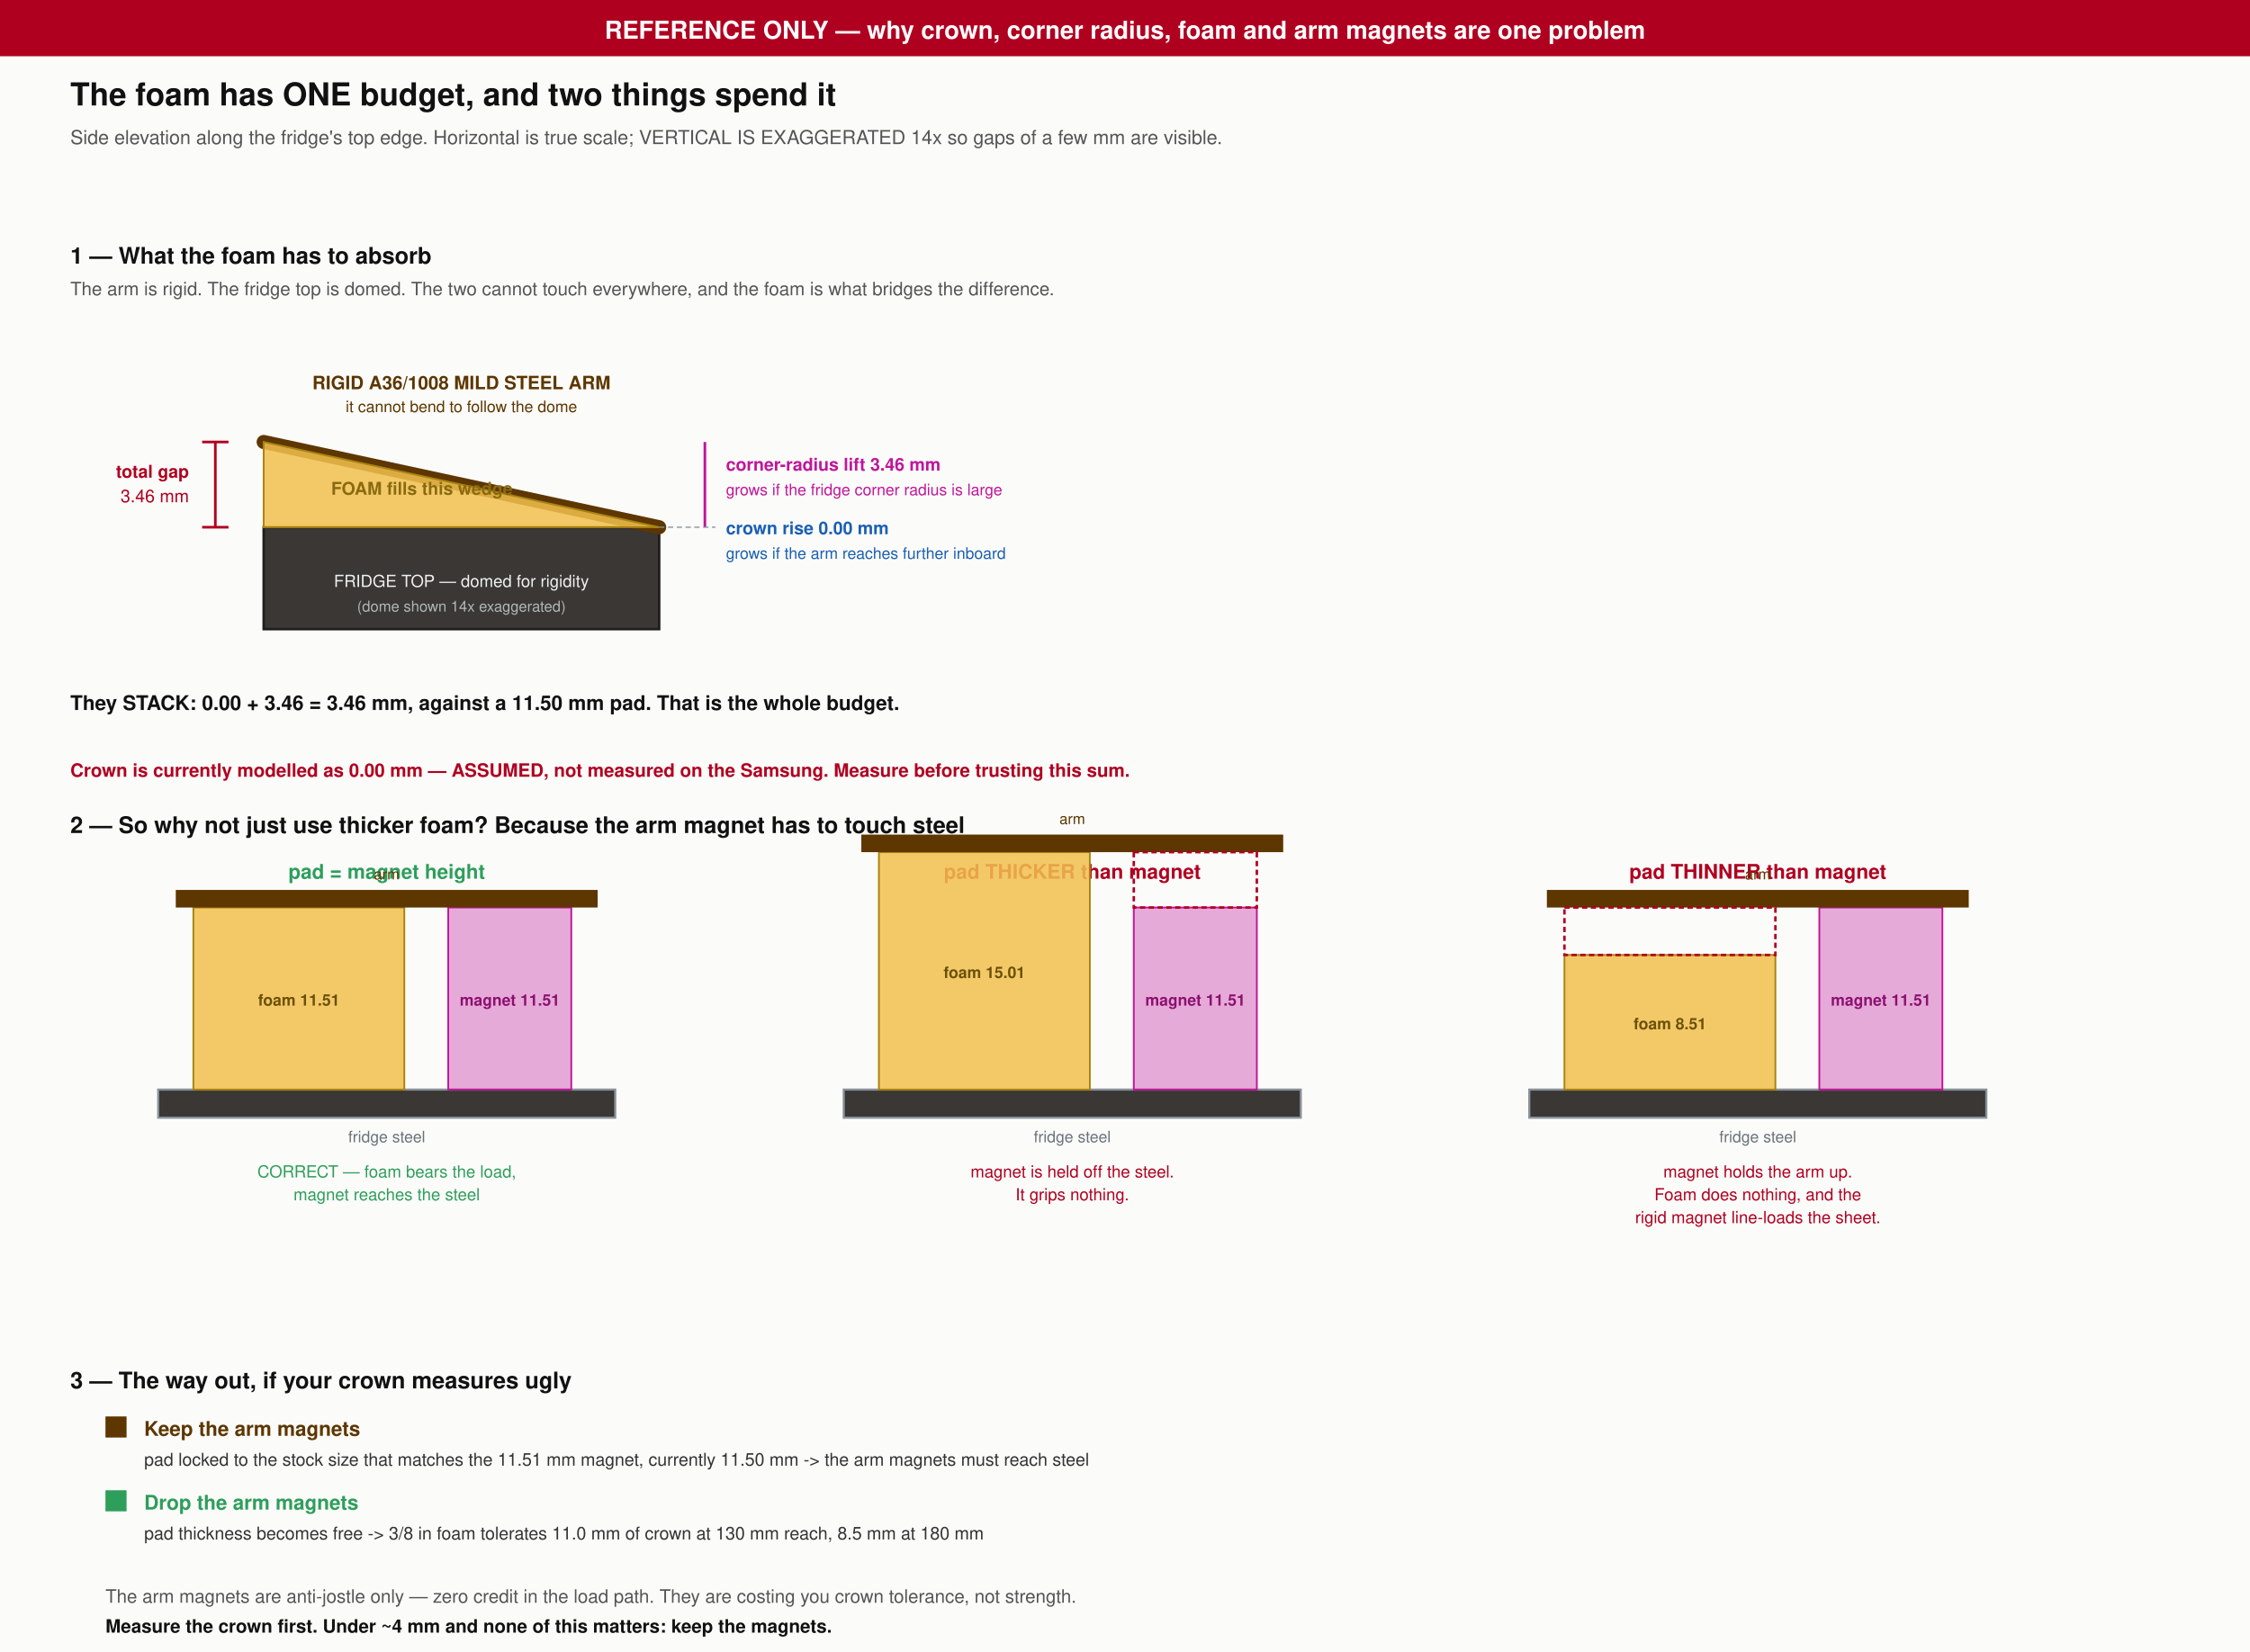
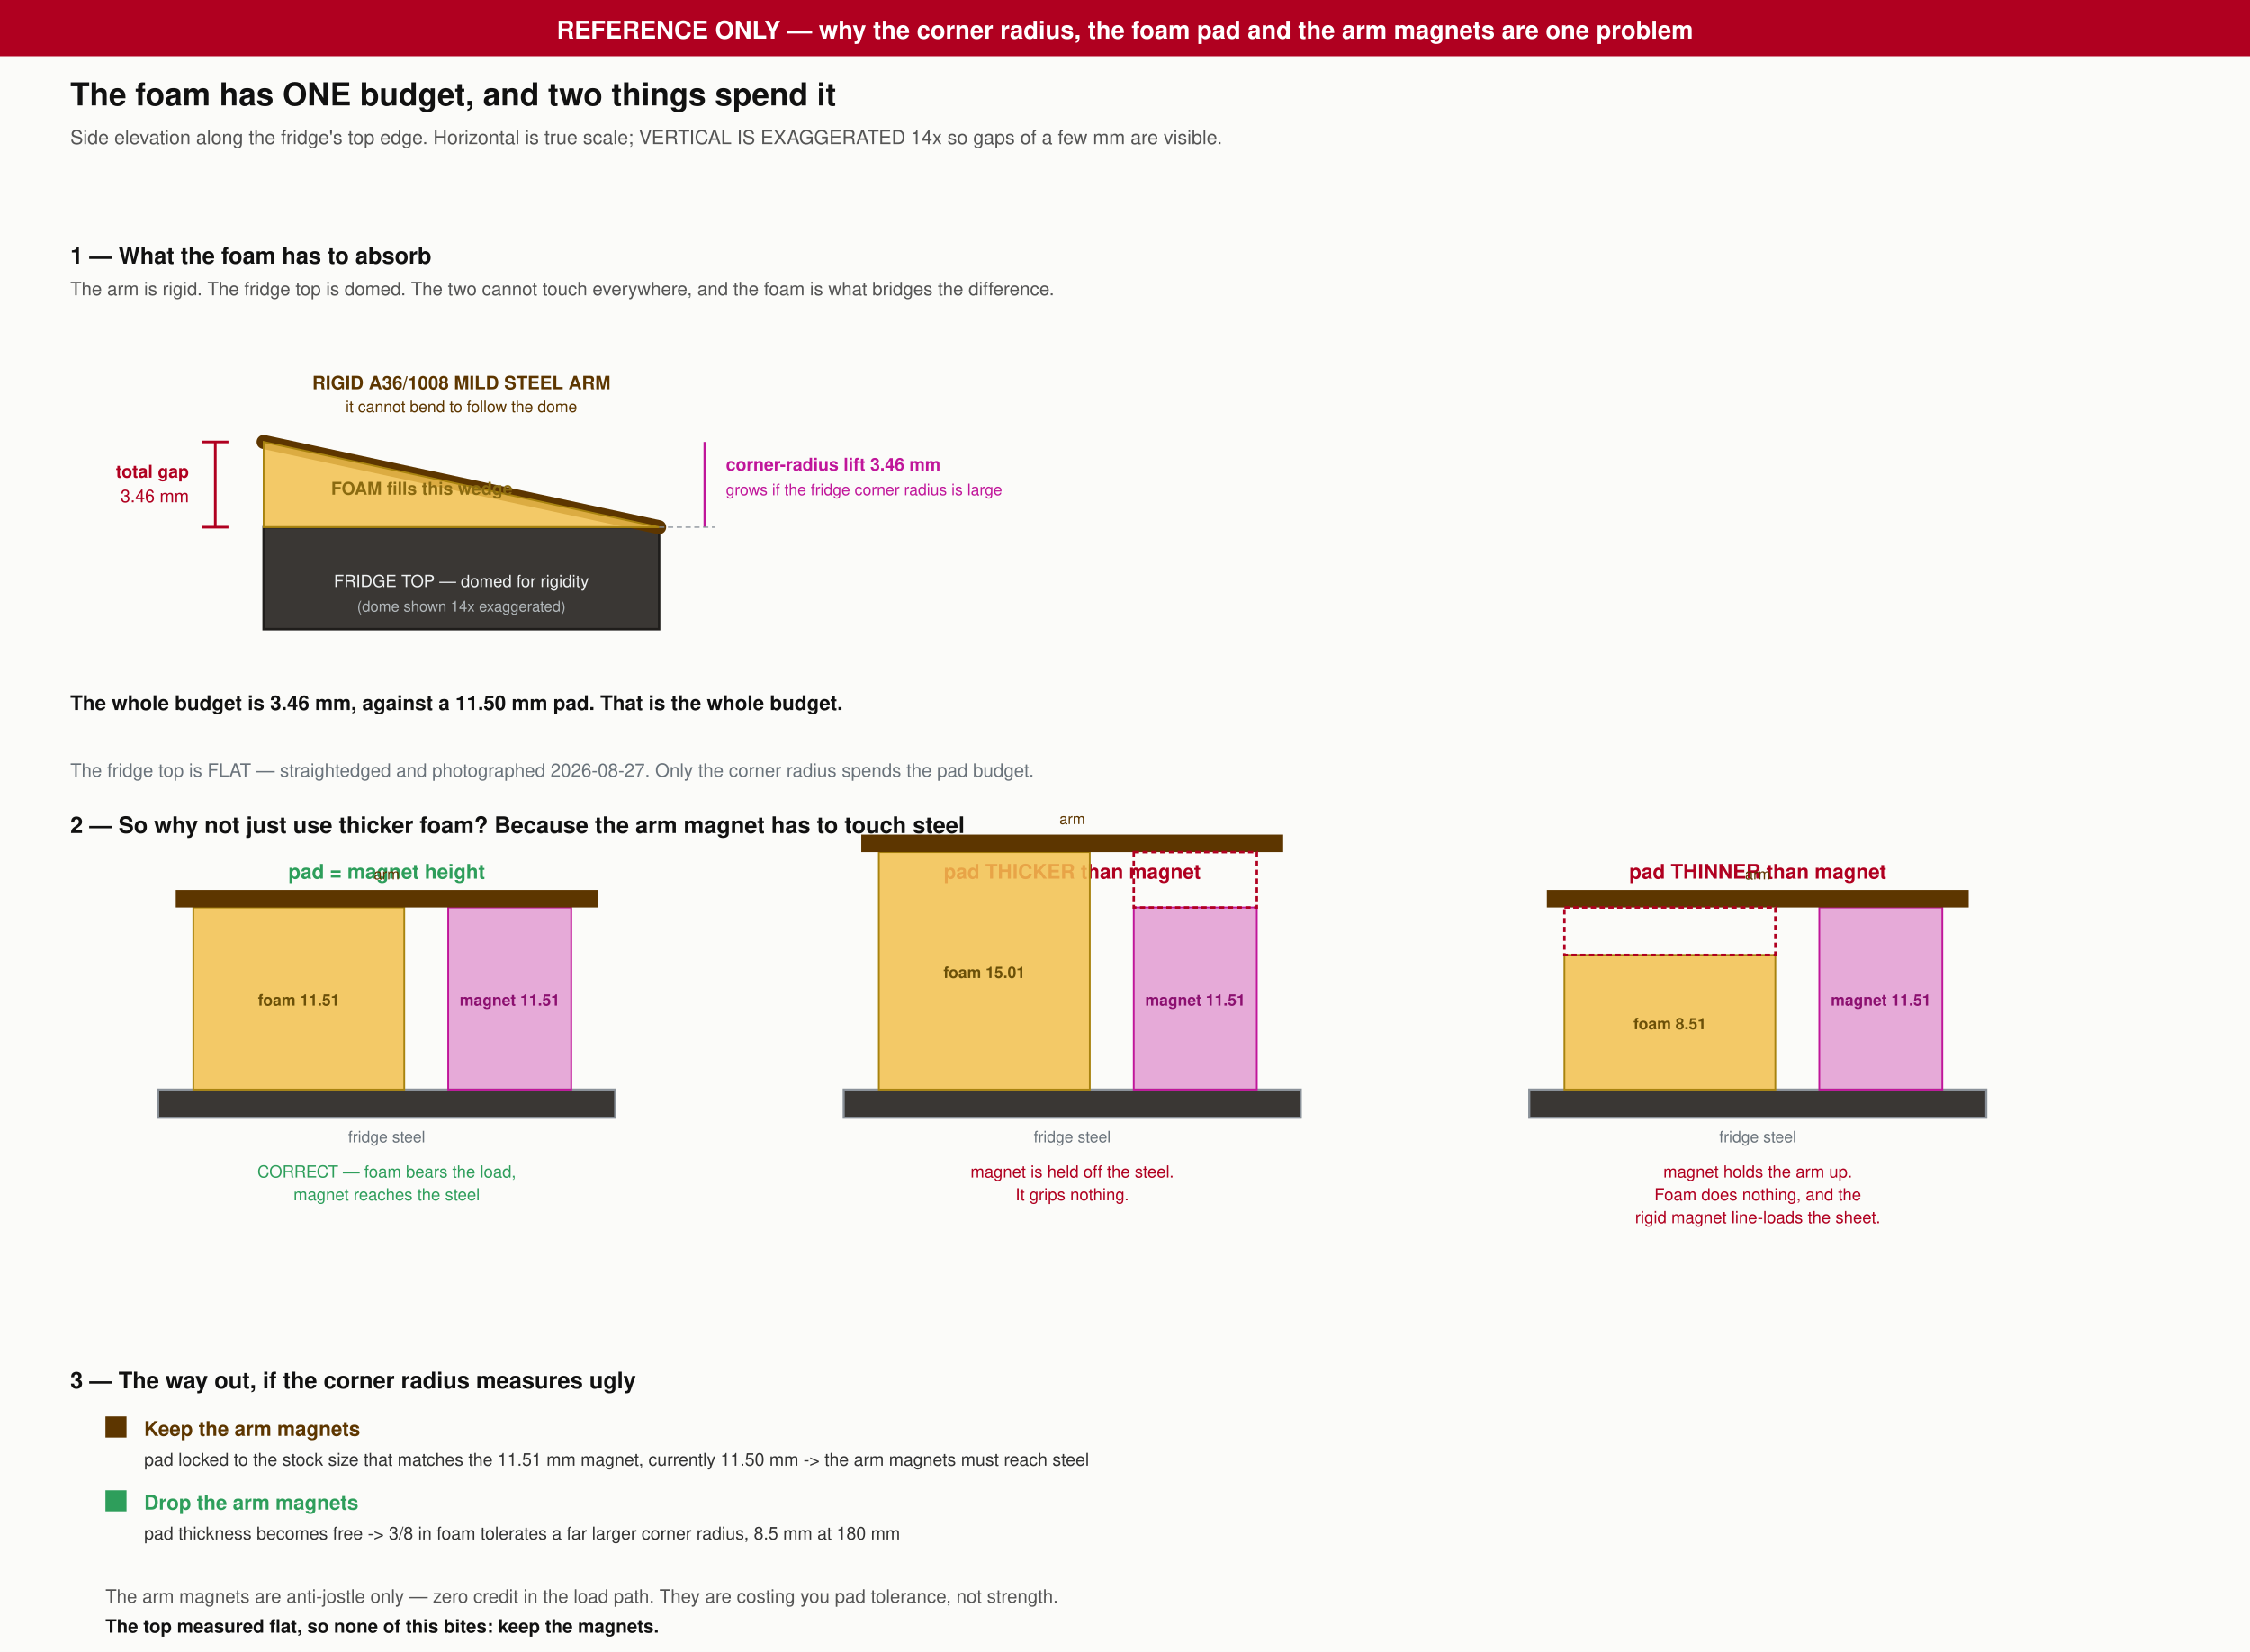
<svg xmlns="http://www.w3.org/2000/svg" width="1280" height="940" viewBox="0 0 1280 940">
  <rect width="1280" height="940" fill="#fbfbf9" />
  <rect x="0" y="0" width="1280" height="32" fill="#b00020" />
-   <text x="640.0" y="22.0" font-family="Helvetica,Arial,sans-serif" font-size="14" text-anchor="middle" fill="#fff" font-weight="bold">REFERENCE ONLY — why crown, corner radius, foam and arm magnets are one problem</text>
+   <text x="640.0" y="22.0" font-family="Helvetica,Arial,sans-serif" font-size="14" text-anchor="middle" fill="#fff" font-weight="bold">REFERENCE ONLY — why the corner radius, the foam pad and the arm magnets are one problem</text>
  <text x="40.0" y="60.0" font-family="Helvetica,Arial,sans-serif" font-size="18" text-anchor="start" fill="#111" font-weight="bold">The foam has ONE budget, and two things spend it</text>
  <text x="40.0" y="82.0" font-family="Helvetica,Arial,sans-serif" font-size="11" text-anchor="start" fill="#555" font-weight="normal">Side elevation along the fridge's top edge. Horizontal is true scale; VERTICAL IS EXAGGERATED 14x so gaps of a few mm are visible.</text>
  <text x="40.0" y="150.0" font-family="Helvetica,Arial,sans-serif" font-size="13" text-anchor="start" fill="#111" font-weight="bold">1 — What the foam has to absorb</text>
  <text x="40.0" y="168.0" font-family="Helvetica,Arial,sans-serif" font-size="10.5" text-anchor="start" fill="#555" font-weight="normal">The arm is rigid. The fridge top is domed. The two cannot touch everywhere, and the foam is what bridges the difference.</text>
  <path d="M 150.0 358.0 L 150.0,300.0 152.5,300.0 155.0,300.0 157.5,300.0 160.0,300.0 162.5,300.0 165.0,300.0 167.5,300.0 170.0,300.0 172.5,300.0 175.0,300.0 177.5,300.0 180.0,300.0 182.5,300.0 185.0,300.0 187.5,300.0 190.0,300.0 192.5,300.0 195.0,300.0 197.5,300.0 200.0,300.0 202.5,300.0 205.0,300.0 207.5,300.0 210.0,300.0 212.5,300.0 215.0,300.0 217.5,300.0 220.0,300.0 222.5,300.0 225.0,300.0 227.5,300.0 230.0,300.0 232.5,300.0 235.0,300.0 237.5,300.0 240.0,300.0 242.5,300.0 245.0,300.0 247.5,300.0 250.0,300.0 252.5,300.0 255.0,300.0 257.5,300.0 260.0,300.0 262.5,300.0 265.0,300.0 267.5,300.0 270.0,300.0 272.5,300.0 275.0,300.0 277.5,300.0 280.0,300.0 282.5,300.0 285.0,300.0 287.5,300.0 290.0,300.0 292.5,300.0 295.0,300.0 297.5,300.0 300.0,300.0 302.5,300.0 305.0,300.0 307.5,300.0 310.0,300.0 312.5,300.0 315.0,300.0 317.5,300.0 320.0,300.0 322.5,300.0 325.0,300.0 327.5,300.0 330.0,300.0 332.5,300.0 335.0,300.0 337.5,300.0 340.0,300.0 342.5,300.0 345.0,300.0 347.5,300.0 350.0,300.0 352.5,300.0 355.0,300.0 357.5,300.0 360.0,300.0 362.5,300.0 365.0,300.0 367.5,300.0 370.0,300.0 372.5,300.0 375.0,300.0 L 375.0 358.0 Z" fill="#3a3734" stroke="#1f1d1b" stroke-width="1.4" />
  <text x="262.5" y="334.0" font-family="Helvetica,Arial,sans-serif" font-size="9.5" text-anchor="middle" fill="#eef1f2" font-weight="normal">FRIDGE TOP — domed for rigidity</text>
  <text x="262.5" y="348.0" font-family="Helvetica,Arial,sans-serif" font-size="8.5" text-anchor="middle" fill="#b0b6b9" font-weight="normal">(dome shown 14x exaggerated)</text>
  <line x1="150.0" y1="251.5" x2="375.0" y2="300.0" stroke="#5d3600" stroke-width="8" stroke-linecap="round" />
  <text x="262.5" y="221.5" font-family="Helvetica,Arial,sans-serif" font-size="10.5" text-anchor="middle" fill="#5d3600" font-weight="bold">RIGID A36/1008 MILD STEEL ARM</text>
  <text x="262.5" y="234.5" font-family="Helvetica,Arial,sans-serif" font-size="9" text-anchor="middle" fill="#5d3600" font-weight="normal">it cannot bend to follow the dome</text>
  <polygon points="150.0,300.0 152.5,300.0 155.0,300.0 157.5,300.0 160.0,300.0 162.5,300.0 165.0,300.0 167.5,300.0 170.0,300.0 172.5,300.0 175.0,300.0 177.5,300.0 180.0,300.0 182.5,300.0 185.0,300.0 187.5,300.0 190.0,300.0 192.5,300.0 195.0,300.0 197.5,300.0 200.0,300.0 202.5,300.0 205.0,300.0 207.5,300.0 210.0,300.0 212.5,300.0 215.0,300.0 217.5,300.0 220.0,300.0 222.5,300.0 225.0,300.0 227.5,300.0 230.0,300.0 232.5,300.0 235.0,300.0 237.5,300.0 240.0,300.0 242.5,300.0 245.0,300.0 247.5,300.0 250.0,300.0 252.5,300.0 255.0,300.0 257.5,300.0 260.0,300.0 262.5,300.0 265.0,300.0 267.5,300.0 270.0,300.0 272.5,300.0 275.0,300.0 277.5,300.0 280.0,300.0 282.5,300.0 285.0,300.0 287.5,300.0 290.0,300.0 292.5,300.0 295.0,300.0 297.5,300.0 300.0,300.0 302.5,300.0 305.0,300.0 307.5,300.0 310.0,300.0 312.5,300.0 315.0,300.0 317.5,300.0 320.0,300.0 322.5,300.0 325.0,300.0 327.5,300.0 330.0,300.0 332.5,300.0 335.0,300.0 337.5,300.0 340.0,300.0 342.5,300.0 345.0,300.0 347.5,300.0 350.0,300.0 352.5,300.0 355.0,300.0 357.5,300.0 360.0,300.0 362.5,300.0 365.0,300.0 367.5,300.0 370.0,300.0 372.5,300.0 375.0,300.0 375.0,300.0 150.0,251.5" fill="#f2c14e" fill-opacity="0.85" stroke="#a8830f" stroke-width="1" />
  <text x="240.0" y="281.5" font-family="Helvetica,Arial,sans-serif" font-size="10" text-anchor="middle" fill="#8a6a10" font-weight="bold">FOAM fills this wedge</text>
  <line x1="122.5" y1="300.0" x2="122.5" y2="251.5" stroke="#b00020" stroke-width="1.5" />
  <line x1="115.0" y1="300.0" x2="130.0" y2="300.0" stroke="#b00020" stroke-width="1.5" />
  <line x1="115.0" y1="251.5" x2="130.0" y2="251.5" stroke="#b00020" stroke-width="1.5" />
  <text x="107.5" y="271.8" font-family="Helvetica,Arial,sans-serif" font-size="10" text-anchor="end" fill="#b00020" font-weight="bold">total gap</text>
  <text x="107.5" y="285.8" font-family="Helvetica,Arial,sans-serif" font-size="10" text-anchor="end" fill="#b00020" font-weight="normal">3.46 mm</text>
-   <line x1="401.0" y1="300.0" x2="401.0" y2="300.0" stroke="#1a5fb4" stroke-width="1.5" />
  <line x1="401.0" y1="300.0" x2="401.0" y2="251.5" stroke="#c0169a" stroke-width="1.5" />
  <line x1="375.0" y1="300.0" x2="407.0" y2="300.0" stroke="#8a9199" stroke-width="0.7" stroke-dasharray="3 2" />
-   <text x="413.0" y="304.0" font-family="Helvetica,Arial,sans-serif" font-size="10" text-anchor="start" fill="#1a5fb4" font-weight="bold">crown rise  0.00 mm</text>
-   <text x="413.0" y="318.0" font-family="Helvetica,Arial,sans-serif" font-size="9" text-anchor="start" fill="#1a5fb4" font-weight="normal">grows if the arm reaches further inboard</text>
  <text x="413.0" y="267.8" font-family="Helvetica,Arial,sans-serif" font-size="10" text-anchor="start" fill="#c0169a" font-weight="bold">corner-radius lift  3.46 mm</text>
  <text x="413.0" y="281.8" font-family="Helvetica,Arial,sans-serif" font-size="9" text-anchor="start" fill="#c0169a" font-weight="normal">grows if the fridge corner radius is large</text>
-   <text x="40.0" y="404.0" font-family="Helvetica,Arial,sans-serif" font-size="11.5" text-anchor="start" fill="#111" font-weight="bold">They STACK: 0.00 + 3.46 = 3.46 mm, against a 11.50 mm pad. That is the whole budget.</text>
-   <text x="40.0" y="442.0" font-family="Helvetica,Arial,sans-serif" font-size="10.5" text-anchor="start" fill="#b00020" font-weight="bold">Crown is currently modelled as 0.00 mm — ASSUMED, not measured on the Samsung. Measure before trusting this sum.</text>
+   <text x="40.0" y="404.0" font-family="Helvetica,Arial,sans-serif" font-size="11.5" text-anchor="start" fill="#111" font-weight="bold">The whole budget is 3.46 mm, against a 11.50 mm pad. That is the whole budget.</text>
+   <text x="40.0" y="442.0" font-family="Helvetica,Arial,sans-serif" font-size="10.5" text-anchor="start" fill="#6a737b" font-weight="normal">The fridge top is FLAT — straightedged and photographed 2026-08-27. Only the corner radius spends the pad budget.</text>
  <text x="40.0" y="474.0" font-family="Helvetica,Arial,sans-serif" font-size="13" text-anchor="start" fill="#111" font-weight="bold">2 — So why not just use thicker foam? Because the arm magnet has to touch steel</text>
  <text x="220.0" y="500.0" font-family="Helvetica,Arial,sans-serif" font-size="11.5" text-anchor="middle" fill="#2e9e5b" font-weight="bold">pad = magnet height</text>
  <rect x="90.0" y="620.0" width="260" height="16" fill="#3a3734" stroke="#8a9199" stroke-width="1.2" />
  <text x="220.0" y="650.0" font-family="Helvetica,Arial,sans-serif" font-size="9" text-anchor="middle" fill="#6a737b" font-weight="normal">fridge steel</text>
  <rect x="110.0" y="516.4" width="120" height="103.6" fill="#f2c14e" fill-opacity="0.85" stroke="#a8830f" />
  <text x="170.0" y="572.2" font-family="Helvetica,Arial,sans-serif" font-size="9" text-anchor="middle" fill="#6b5008" font-weight="bold">foam 11.51</text>
  <rect x="255.0" y="516.4" width="70" height="103.6" fill="#c0169a" fill-opacity="0.35" stroke="#c0169a" />
  <text x="290.0" y="572.2" font-family="Helvetica,Arial,sans-serif" font-size="9" text-anchor="middle" fill="#8c1070" font-weight="bold">magnet 11.51</text>
  <rect x="100.0" y="506.4" width="240" height="10" fill="#5d3600" />
  <text x="220.0" y="500.4" font-family="Helvetica,Arial,sans-serif" font-size="8.5" text-anchor="middle" fill="#5d3600" font-weight="normal">arm</text>
  <text x="220.0" y="670.0" font-family="Helvetica,Arial,sans-serif" font-size="9.5" text-anchor="middle" fill="#2e9e5b" font-weight="normal">CORRECT — foam bears the load,</text>
  <text x="220.0" y="683.0" font-family="Helvetica,Arial,sans-serif" font-size="9.5" text-anchor="middle" fill="#2e9e5b" font-weight="normal">magnet reaches the steel</text>
  <text x="610.0" y="500.0" font-family="Helvetica,Arial,sans-serif" font-size="11.5" text-anchor="middle" fill="#b00020" font-weight="bold">pad THICKER than magnet</text>
  <rect x="480.0" y="620.0" width="260" height="16" fill="#3a3734" stroke="#8a9199" stroke-width="1.2" />
  <text x="610.0" y="650.0" font-family="Helvetica,Arial,sans-serif" font-size="9" text-anchor="middle" fill="#6a737b" font-weight="normal">fridge steel</text>
  <rect x="500.0" y="484.9" width="120" height="135.1" fill="#f2c14e" fill-opacity="0.85" stroke="#a8830f" />
  <text x="560.0" y="556.5" font-family="Helvetica,Arial,sans-serif" font-size="9" text-anchor="middle" fill="#6b5008" font-weight="bold">foam 15.01</text>
  <rect x="645.0" y="516.4" width="70" height="103.6" fill="#c0169a" fill-opacity="0.35" stroke="#c0169a" />
  <text x="680.0" y="572.2" font-family="Helvetica,Arial,sans-serif" font-size="9" text-anchor="middle" fill="#8c1070" font-weight="bold">magnet 11.51</text>
  <rect x="490.0" y="474.9" width="240" height="10" fill="#5d3600" />
  <text x="610.0" y="468.9" font-family="Helvetica,Arial,sans-serif" font-size="8.5" text-anchor="middle" fill="#5d3600" font-weight="normal">arm</text>
  <rect x="645.0" y="484.9" width="70" height="31.5" fill="none" stroke="#b00020" stroke-width="1.4" stroke-dasharray="3 2" />
  <text x="610.0" y="670.0" font-family="Helvetica,Arial,sans-serif" font-size="9.5" text-anchor="middle" fill="#b00020" font-weight="normal">magnet is held off the steel.</text>
  <text x="610.0" y="683.0" font-family="Helvetica,Arial,sans-serif" font-size="9.5" text-anchor="middle" fill="#b00020" font-weight="normal">It grips nothing.</text>
  <text x="1000.0" y="500.0" font-family="Helvetica,Arial,sans-serif" font-size="11.5" text-anchor="middle" fill="#b00020" font-weight="bold">pad THINNER than magnet</text>
  <rect x="870.0" y="620.0" width="260" height="16" fill="#3a3734" stroke="#8a9199" stroke-width="1.2" />
  <text x="1000.0" y="650.0" font-family="Helvetica,Arial,sans-serif" font-size="9" text-anchor="middle" fill="#6a737b" font-weight="normal">fridge steel</text>
  <rect x="890.0" y="543.4" width="120" height="76.6" fill="#f2c14e" fill-opacity="0.85" stroke="#a8830f" />
  <text x="950.0" y="585.7" font-family="Helvetica,Arial,sans-serif" font-size="9" text-anchor="middle" fill="#6b5008" font-weight="bold">foam 8.51</text>
  <rect x="1035.0" y="516.4" width="70" height="103.6" fill="#c0169a" fill-opacity="0.35" stroke="#c0169a" />
  <text x="1070.0" y="572.2" font-family="Helvetica,Arial,sans-serif" font-size="9" text-anchor="middle" fill="#8c1070" font-weight="bold">magnet 11.51</text>
  <rect x="880.0" y="506.4" width="240" height="10" fill="#5d3600" />
  <text x="1000.0" y="500.4" font-family="Helvetica,Arial,sans-serif" font-size="8.5" text-anchor="middle" fill="#5d3600" font-weight="normal">arm</text>
  <rect x="890.0" y="516.4" width="120" height="27.0" fill="none" stroke="#b00020" stroke-width="1.4" stroke-dasharray="3 2" />
  <text x="1000.0" y="670.0" font-family="Helvetica,Arial,sans-serif" font-size="9.5" text-anchor="middle" fill="#b00020" font-weight="normal">magnet holds the arm up.</text>
  <text x="1000.0" y="683.0" font-family="Helvetica,Arial,sans-serif" font-size="9.5" text-anchor="middle" fill="#b00020" font-weight="normal">Foam does nothing, and the</text>
  <text x="1000.0" y="696.0" font-family="Helvetica,Arial,sans-serif" font-size="9.5" text-anchor="middle" fill="#b00020" font-weight="normal">rigid magnet line-loads the sheet.</text>
-   <text x="40.0" y="790.0" font-family="Helvetica,Arial,sans-serif" font-size="13" text-anchor="start" fill="#111" font-weight="bold">3 — The way out, if your crown measures ugly</text>
+   <text x="40.0" y="790.0" font-family="Helvetica,Arial,sans-serif" font-size="13" text-anchor="start" fill="#111" font-weight="bold">3 — The way out, if the corner radius measures ugly</text>
  <rect x="60" y="806" width="12" height="12" fill="#5d3600" />
  <text x="82.0" y="817.0" font-family="Helvetica,Arial,sans-serif" font-size="11.5" text-anchor="start" fill="#5d3600" font-weight="bold">Keep the arm magnets</text>
  <text x="82.0" y="834.0" font-family="Helvetica,Arial,sans-serif" font-size="10" text-anchor="start" fill="#333" font-weight="normal">pad locked to the stock size that matches the 11.51 mm magnet, currently 11.50 mm  -&gt;  the arm magnets must reach steel</text>
  <rect x="60" y="848" width="12" height="12" fill="#2e9e5b" />
  <text x="82.0" y="859.0" font-family="Helvetica,Arial,sans-serif" font-size="11.5" text-anchor="start" fill="#2e9e5b" font-weight="bold">Drop the arm magnets</text>
-   <text x="82.0" y="876.0" font-family="Helvetica,Arial,sans-serif" font-size="10" text-anchor="start" fill="#333" font-weight="normal">pad thickness becomes free  -&gt;  3/8 in foam tolerates 11.0 mm of crown at 130 mm reach, 8.5 mm at 180 mm</text>
-   <text x="60.0" y="912.0" font-family="Helvetica,Arial,sans-serif" font-size="10.5" text-anchor="start" fill="#555" font-weight="normal">The arm magnets are anti-jostle only — zero credit in the load path. They are costing you crown tolerance, not strength.</text>
-   <text x="60.0" y="929.0" font-family="Helvetica,Arial,sans-serif" font-size="10.5" text-anchor="start" fill="#111" font-weight="bold">Measure the crown first. Under ~4 mm and none of this matters: keep the magnets.</text>
+   <text x="82.0" y="876.0" font-family="Helvetica,Arial,sans-serif" font-size="10" text-anchor="start" fill="#333" font-weight="normal">pad thickness becomes free  -&gt;  3/8 in foam tolerates a far larger corner radius, 8.5 mm at 180 mm</text>
+   <text x="60.0" y="912.0" font-family="Helvetica,Arial,sans-serif" font-size="10.5" text-anchor="start" fill="#555" font-weight="normal">The arm magnets are anti-jostle only — zero credit in the load path. They are costing you pad tolerance, not strength.</text>
+   <text x="60.0" y="929.0" font-family="Helvetica,Arial,sans-serif" font-size="10.5" text-anchor="start" fill="#111" font-weight="bold">The top measured flat, so none of this bites: keep the magnets.</text>
</svg>
